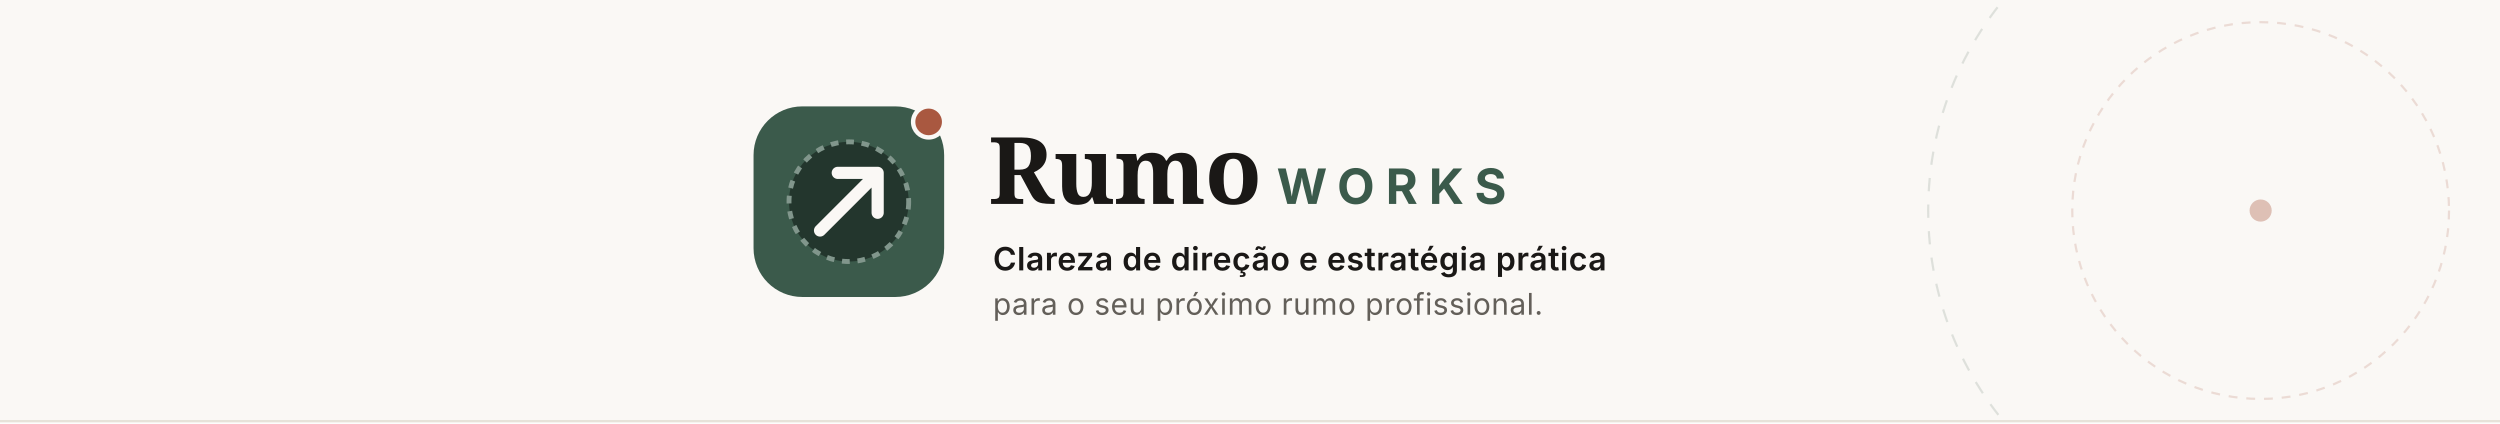
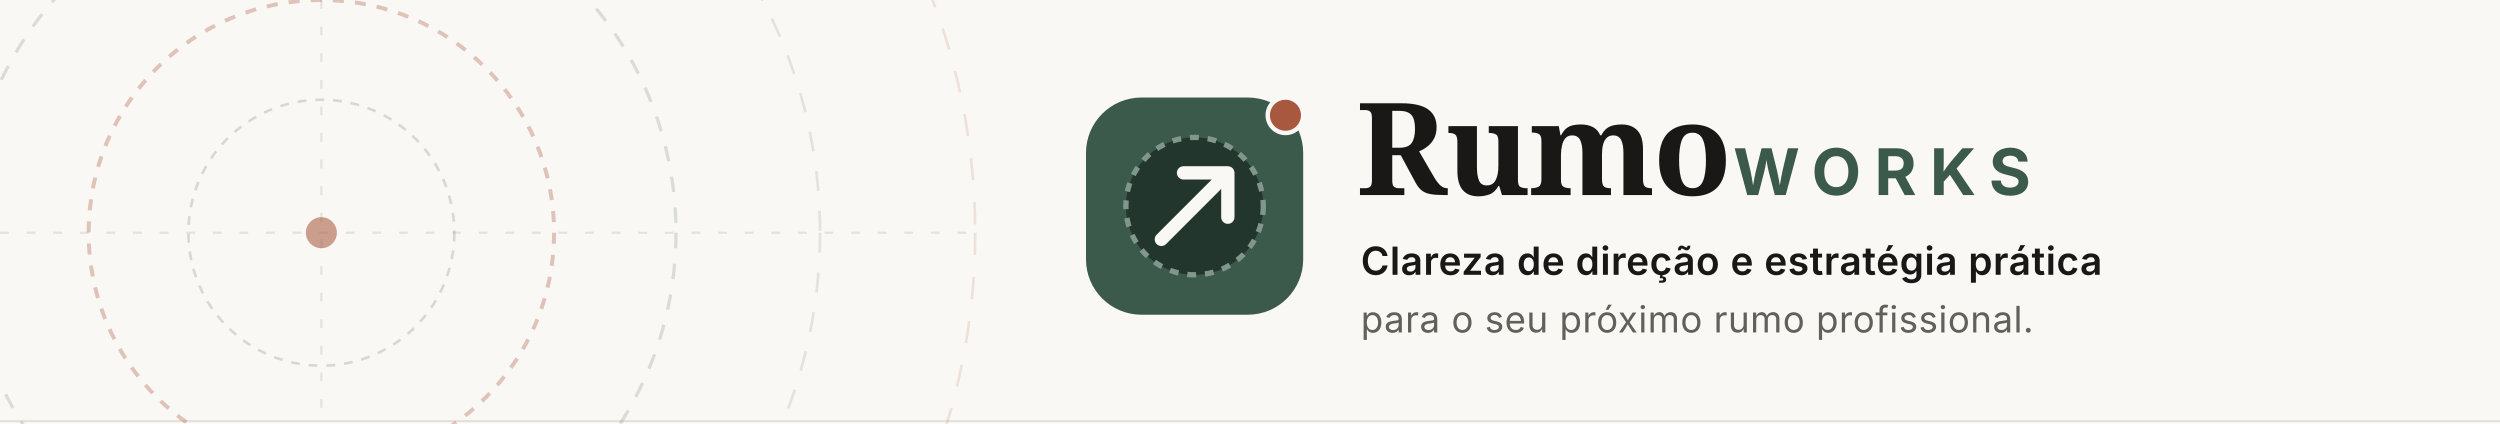
<svg xmlns="http://www.w3.org/2000/svg" viewBox="0 0 1128 191" width="1128" height="191">
  <rect width="1128" height="191" fill="#FAF8F5" />
  <line x1="0" y1="190" x2="1128" y2="190" stroke="#E7E2D9" stroke-width="1" />
-   <circle cx="1020" cy="95" r="150" stroke="#3B5A4B" stroke-width="1" stroke-dasharray="6 6" opacity="0.15" fill="none" />
-   <circle cx="1020" cy="95" r="85" stroke="#A95840" stroke-width="1" stroke-dasharray="4 4" opacity="0.18" fill="none" />
-   <circle cx="1020" cy="95" r="5" fill="#A95840" opacity="0.35" />
-   <g transform="translate(340, 48)">
-     <rect width="86" height="86" rx="22" fill="#3B5A4B" />
-     <circle cx="43" cy="43" r="27" stroke="#EBF1ED" stroke-width="2.2" stroke-dasharray="3.5 3.5" opacity="0.4" />
-     <path d="M30 56L56 30M56 30H38M56 30V48" stroke="#FAF8F5" stroke-width="5.5" stroke-linecap="round" stroke-linejoin="round" />
-     <circle cx="79" cy="7" r="7" fill="#A95840" stroke="#FAF8F5" stroke-width="2" />
+   <g opacity="0.95">
+     <circle cx="145" cy="105" r="60" stroke="#3B5A4B" stroke-width="1.2" stroke-dasharray="4 4" opacity="0.2" fill="none" />
+     <circle cx="145" cy="105" r="105" stroke="#A95840" stroke-width="1.8" stroke-dasharray="5 5" opacity="0.35" fill="none" />
+     <circle cx="145" cy="105" r="160" stroke="#3B5A4B" stroke-width="1.5" stroke-dasharray="7 7" opacity="0.18" fill="none" />
+     <circle cx="145" cy="105" r="225" stroke="#3B5A4B" stroke-width="1.2" stroke-dasharray="9 9" opacity="0.14" fill="none" />
+     <circle cx="145" cy="105" r="295" stroke="#A95840" stroke-width="1.2" stroke-dasharray="10 10" opacity="0.16" fill="none" />
+     <line x1="0" y1="105" x2="440" y2="105" stroke="#3B5A4B" stroke-width="1" stroke-dasharray="4 8" opacity="0.14" />
+     <line x1="145" y1="0" x2="145" y2="191" stroke="#3B5A4B" stroke-width="1" stroke-dasharray="4 8" opacity="0.14" />
+     <circle cx="145" cy="105" r="7" fill="#A95840" opacity="0.6" />
  </g>
-   <text x="446" y="92" font-family="Georgia, serif" font-size="42" font-weight="600" fill="#1A1816" letter-spacing="-0.5">Rumo</text>
-   <text x="576" y="92" font-family="-apple-system, BlinkMacSystemFont, sans-serif" font-size="22" font-weight="700" fill="#3B5A4B" letter-spacing="5">WORKS</text>
-   <text x="448" y="122" font-family="-apple-system, BlinkMacSystemFont, sans-serif" font-size="14.5" font-weight="600" fill="#1A1816" letter-spacing="0.2">Clareza de direção e estratégia prática</text>
-   <text x="448" y="142" font-family="-apple-system, BlinkMacSystemFont, sans-serif" font-size="13.5" font-weight="400" fill="#635F59" letter-spacing="0.2">para o seu próximo rumo profissional.</text>
+   <g transform="translate(490, 44)">
+     <rect width="98" height="98" rx="25" fill="#3B5A4B" />
+     <circle cx="49" cy="49" r="31" stroke="#EBF1ED" stroke-width="2.4" stroke-dasharray="4 4" opacity="0.4" />
+     <path d="M34 64L64 34M64 34H44M64 34V54" stroke="#FAF8F5" stroke-width="6" stroke-linecap="round" stroke-linejoin="round" />
+     <circle cx="90" cy="8" r="8" fill="#A95840" stroke="#FAF8F5" stroke-width="2" />
+   </g>
+   <text x="612" y="88" font-family="Georgia, serif" font-size="58" font-weight="600" fill="#1A1816" letter-spacing="-1">Rumo</text>
+   <text x="782" y="88" font-family="-apple-system, BlinkMacSystemFont, &quot;Segoe UI&quot;, sans-serif" font-size="29" font-weight="700" fill="#3B5A4B" letter-spacing="6">WORKS</text>
+   <text x="614" y="124" font-family="-apple-system, BlinkMacSystemFont, &quot;Segoe UI&quot;, sans-serif" font-size="17.5" font-weight="600" fill="#1A1816" letter-spacing="0.25">Clareza de direção e estratégia prática</text>
+   <text x="614" y="150" font-family="-apple-system, BlinkMacSystemFont, &quot;Segoe UI&quot;, sans-serif" font-size="16.5" font-weight="400" fill="#635F59" letter-spacing="0.25">para o seu próximo rumo profissional.</text>
</svg>
